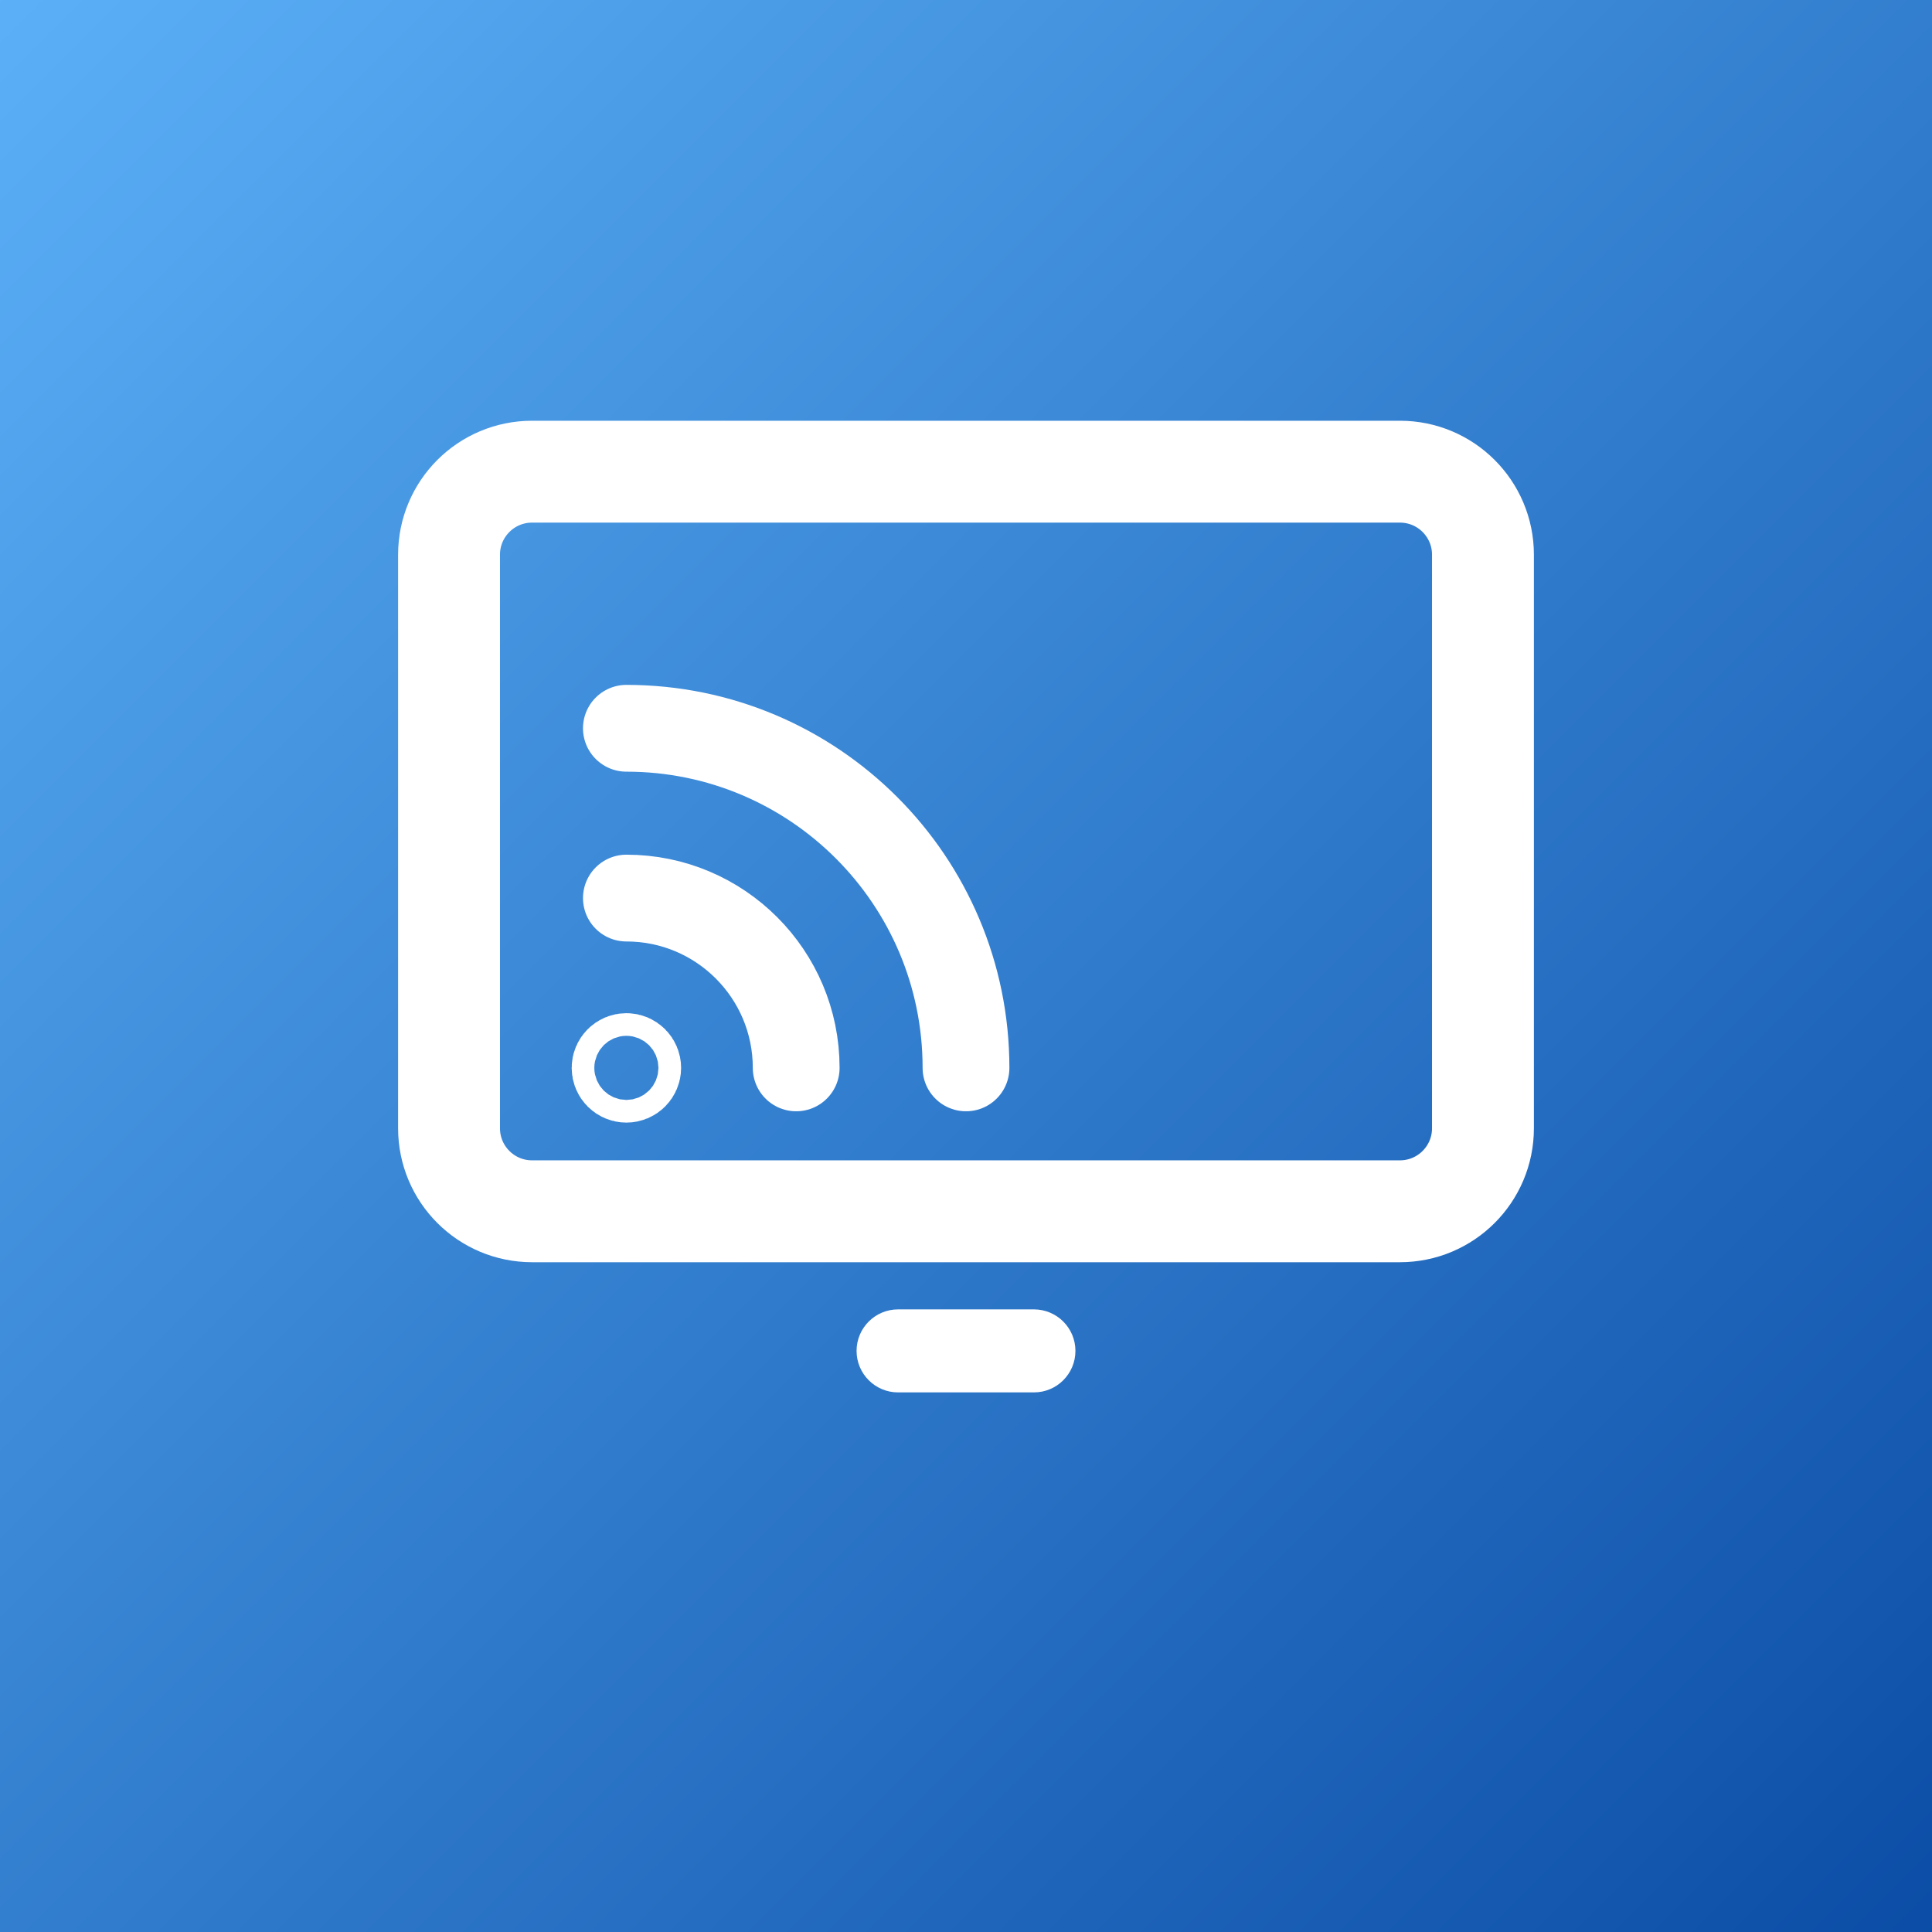
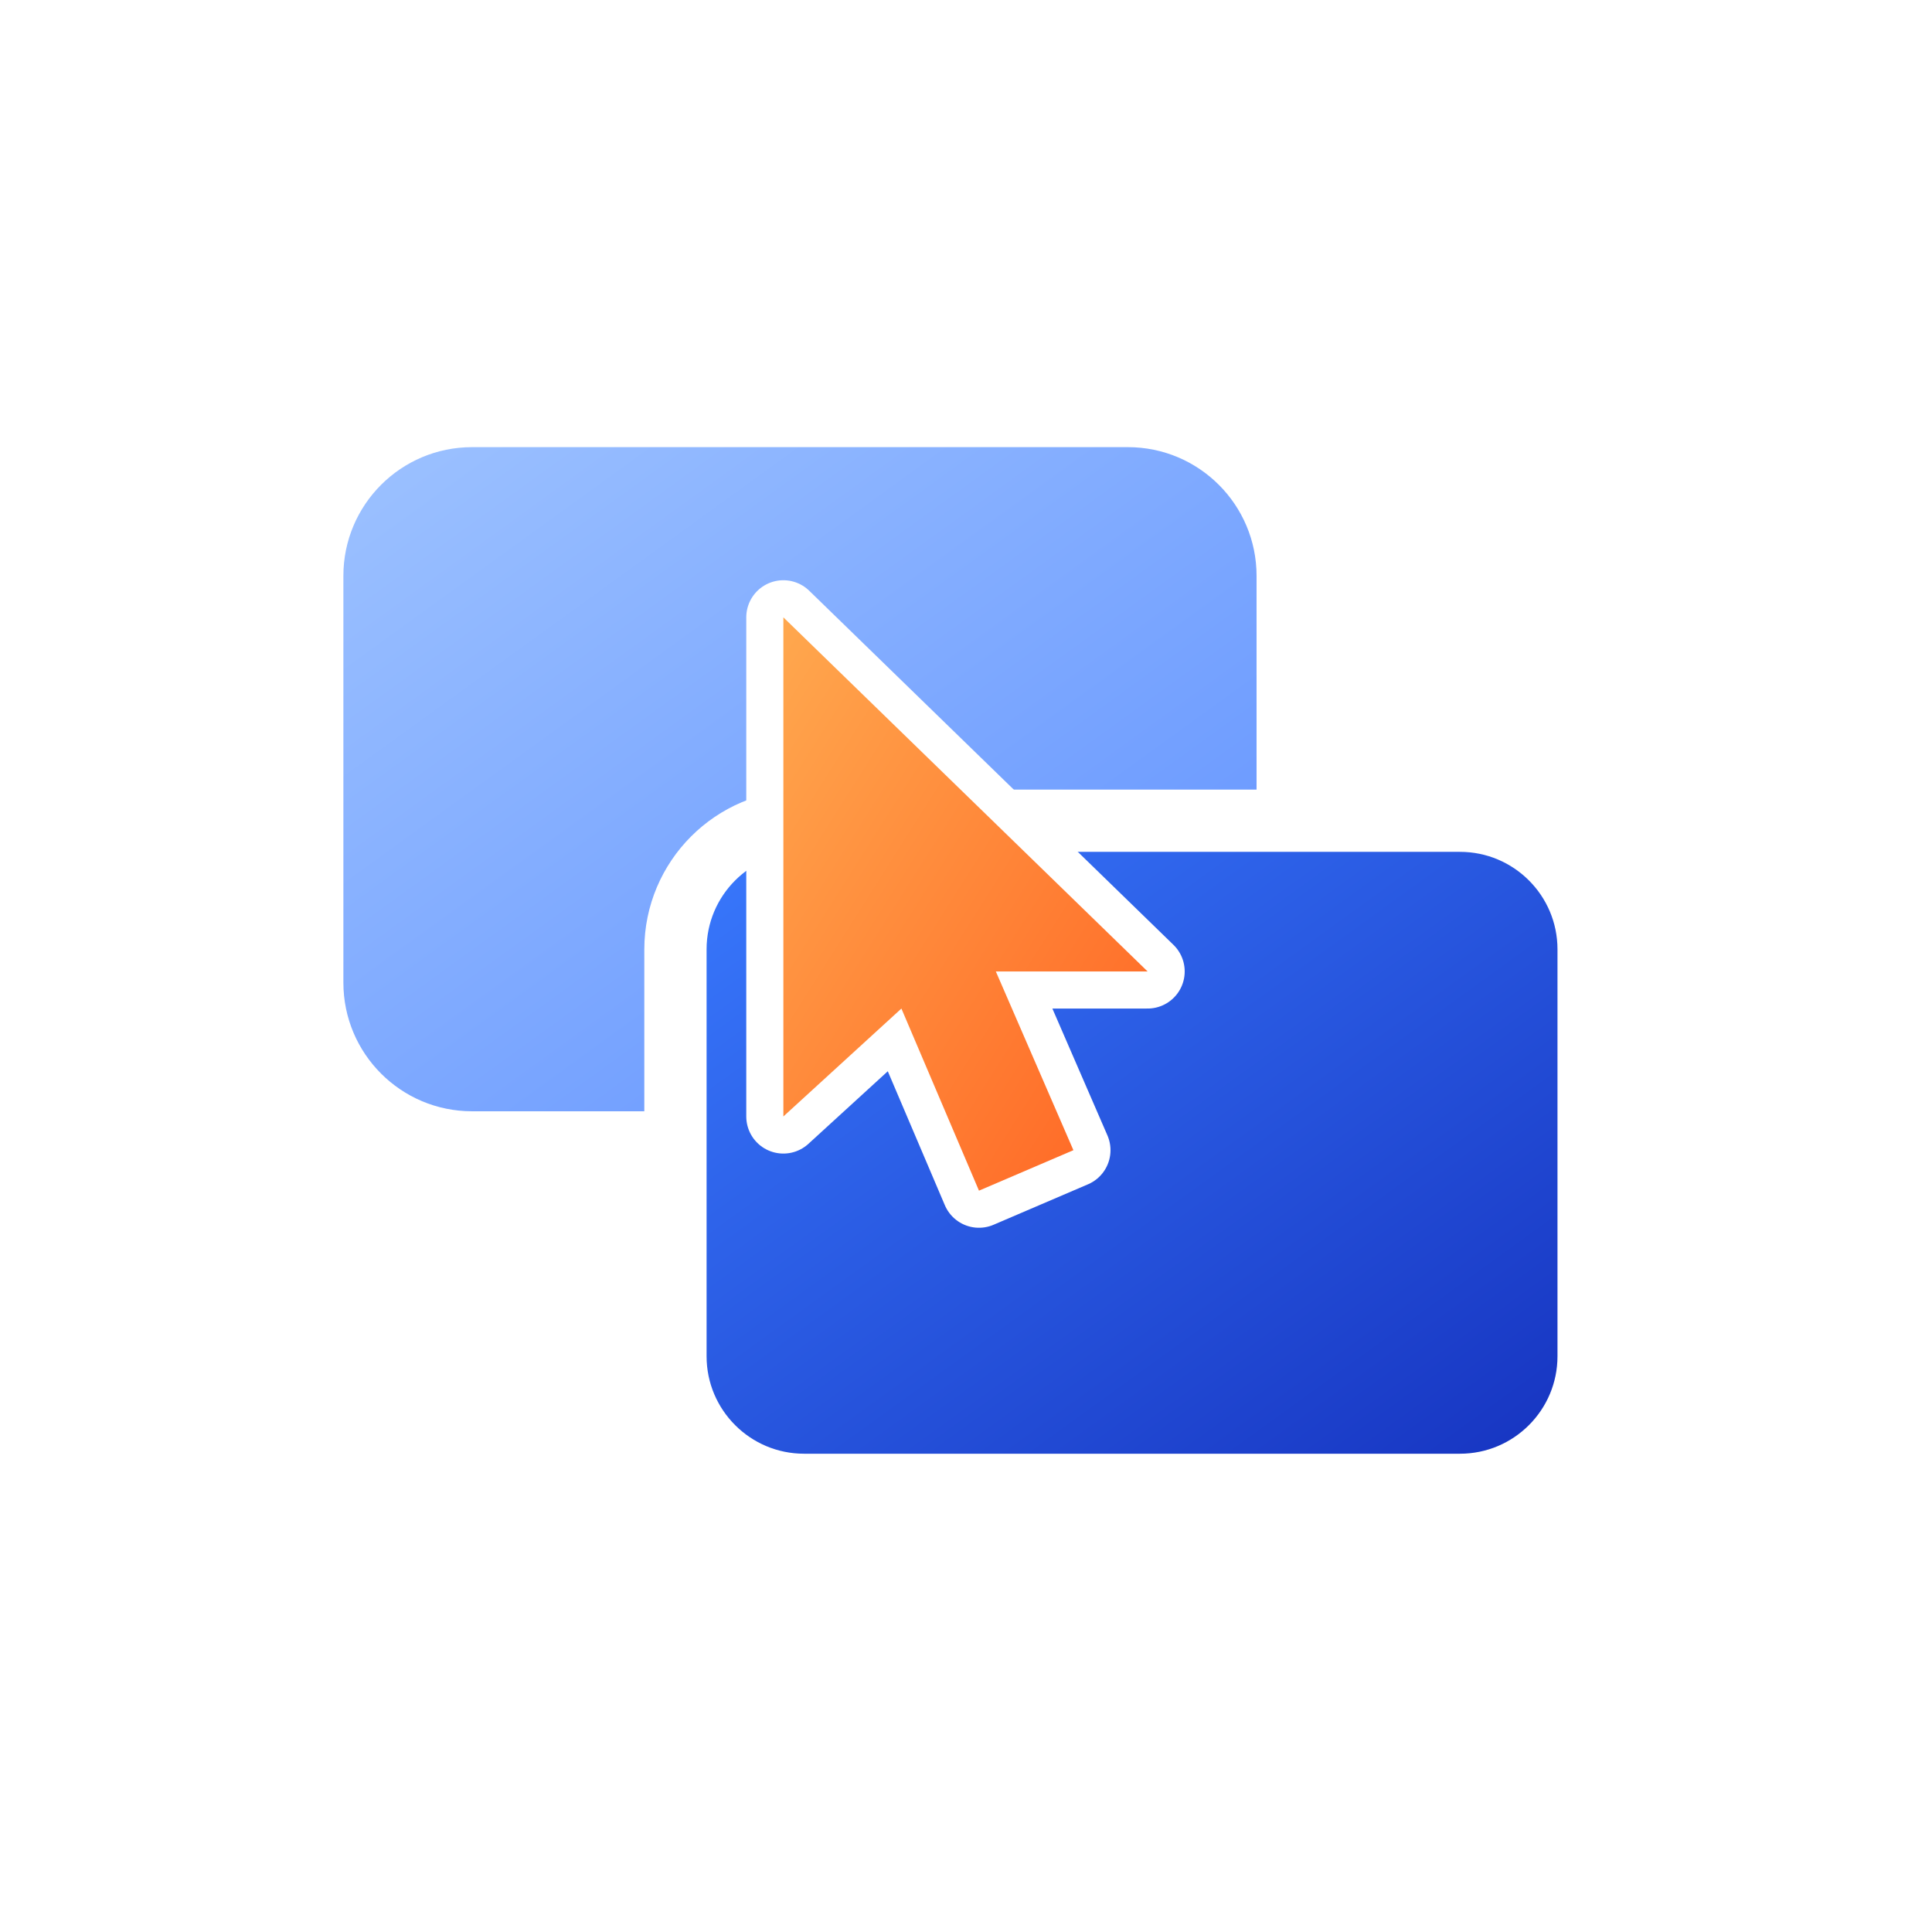
<svg xmlns="http://www.w3.org/2000/svg" width="1024" height="1024" viewBox="0 0 1024 1024">
  <defs>
-     <linearGradient id="bg" x1="0" y1="0" x2="1" y2="1">
-       <stop offset="0" stop-color="#5BB0F7" />
-       <stop offset="1" stop-color="#0B4DA6" />
+     <linearGradient id="deep" x1="0" y1="0" x2="1" y2="1">
+       <stop offset="0" stop-color="#3A7BFF" />
+       <stop offset="1" stop-color="#1531BE" />
    </linearGradient>
+     <linearGradient id="light" x1="0" y1="0" x2="1" y2="1">
+       <stop offset="0" stop-color="#9DC2FF" />
+       <stop offset="1" stop-color="#5F90FF" />
+     </linearGradient>
+     <linearGradient id="warm" x1="0" y1="0" x2="1" y2="1">
+       <stop offset="0" stop-color="#FFA84E" />
+       <stop offset="1" stop-color="#FF6423" />
+     </linearGradient>
+     <filter id="shadow" x="-20%" y="-20%" width="140%" height="140%">
+       <feDropShadow dx="0" dy="12" stdDeviation="12" flood-color="#0B1A3A" flood-opacity="0.22" />
+     </filter>
  </defs>
-   <rect width="1024" height="1024" fill="url(#bg)" />
-   <rect x="238" y="250" width="548" height="392" rx="44" fill="none" stroke="#ffffff" stroke-width="54" />
-   <rect x="454" y="694" width="116" height="44" rx="22" fill="#ffffff" />
-   <g fill="none" stroke="#ffffff" stroke-width="46" stroke-linecap="round">
-     <circle cx="332" cy="566" r="6" />
-     <path d="M332 476 a90 90 0 0 1 90 90" />
-     <path d="M332 386 a180 180 0 0 1 180 180" />
+   <rect width="1024" height="1024" fill="#fff" />
+   <g transform="translate(512 512) scale(1.1) translate(-512 -512)">
+     <rect x="212" y="262" width="440" height="320" rx="62" fill="url(#light)" />
+     <rect x="372" y="442" width="440" height="320" rx="62" fill="url(#deep)" stroke="#fff" stroke-width="30" />
+     <path d="M0 0 L0 74 L17.5 58 L29 85 L43 79 L31.5 52.5 L54 52.5 Z" transform="translate(424 344) scale(3.25)" fill="url(#warm)" stroke="#fff" stroke-width="11" stroke-linejoin="round" paint-order="stroke" />
  </g>
</svg>
